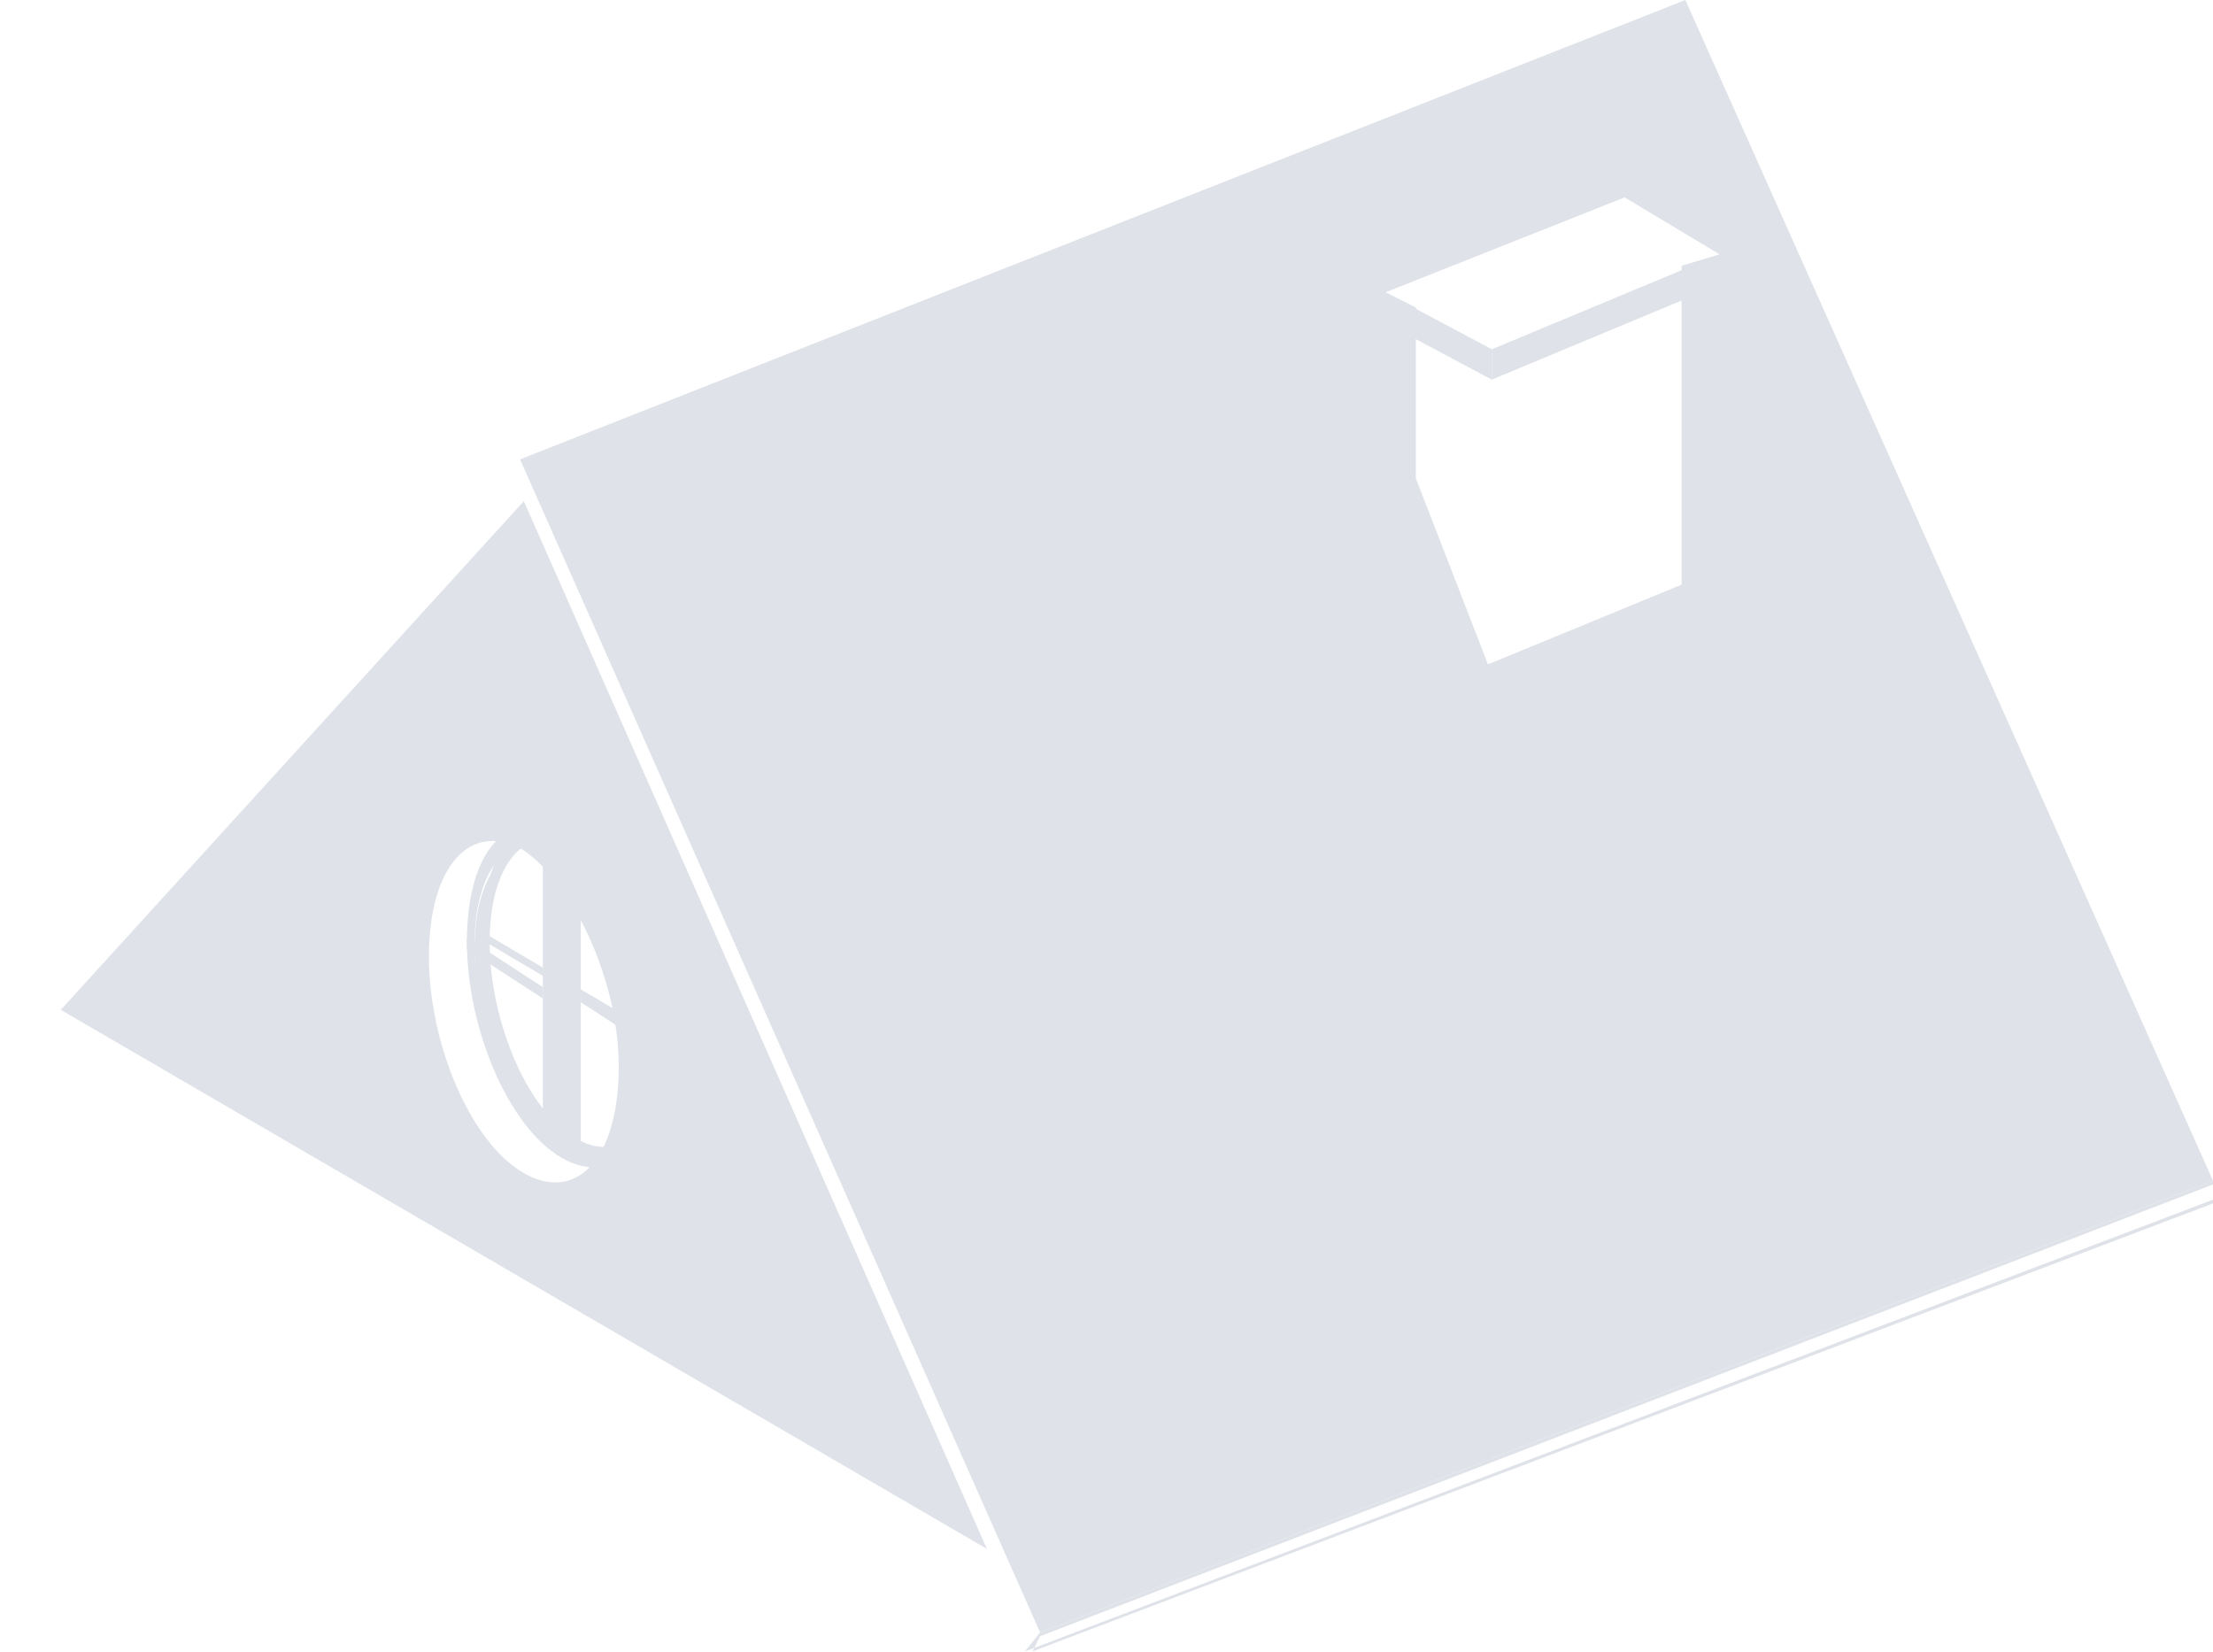
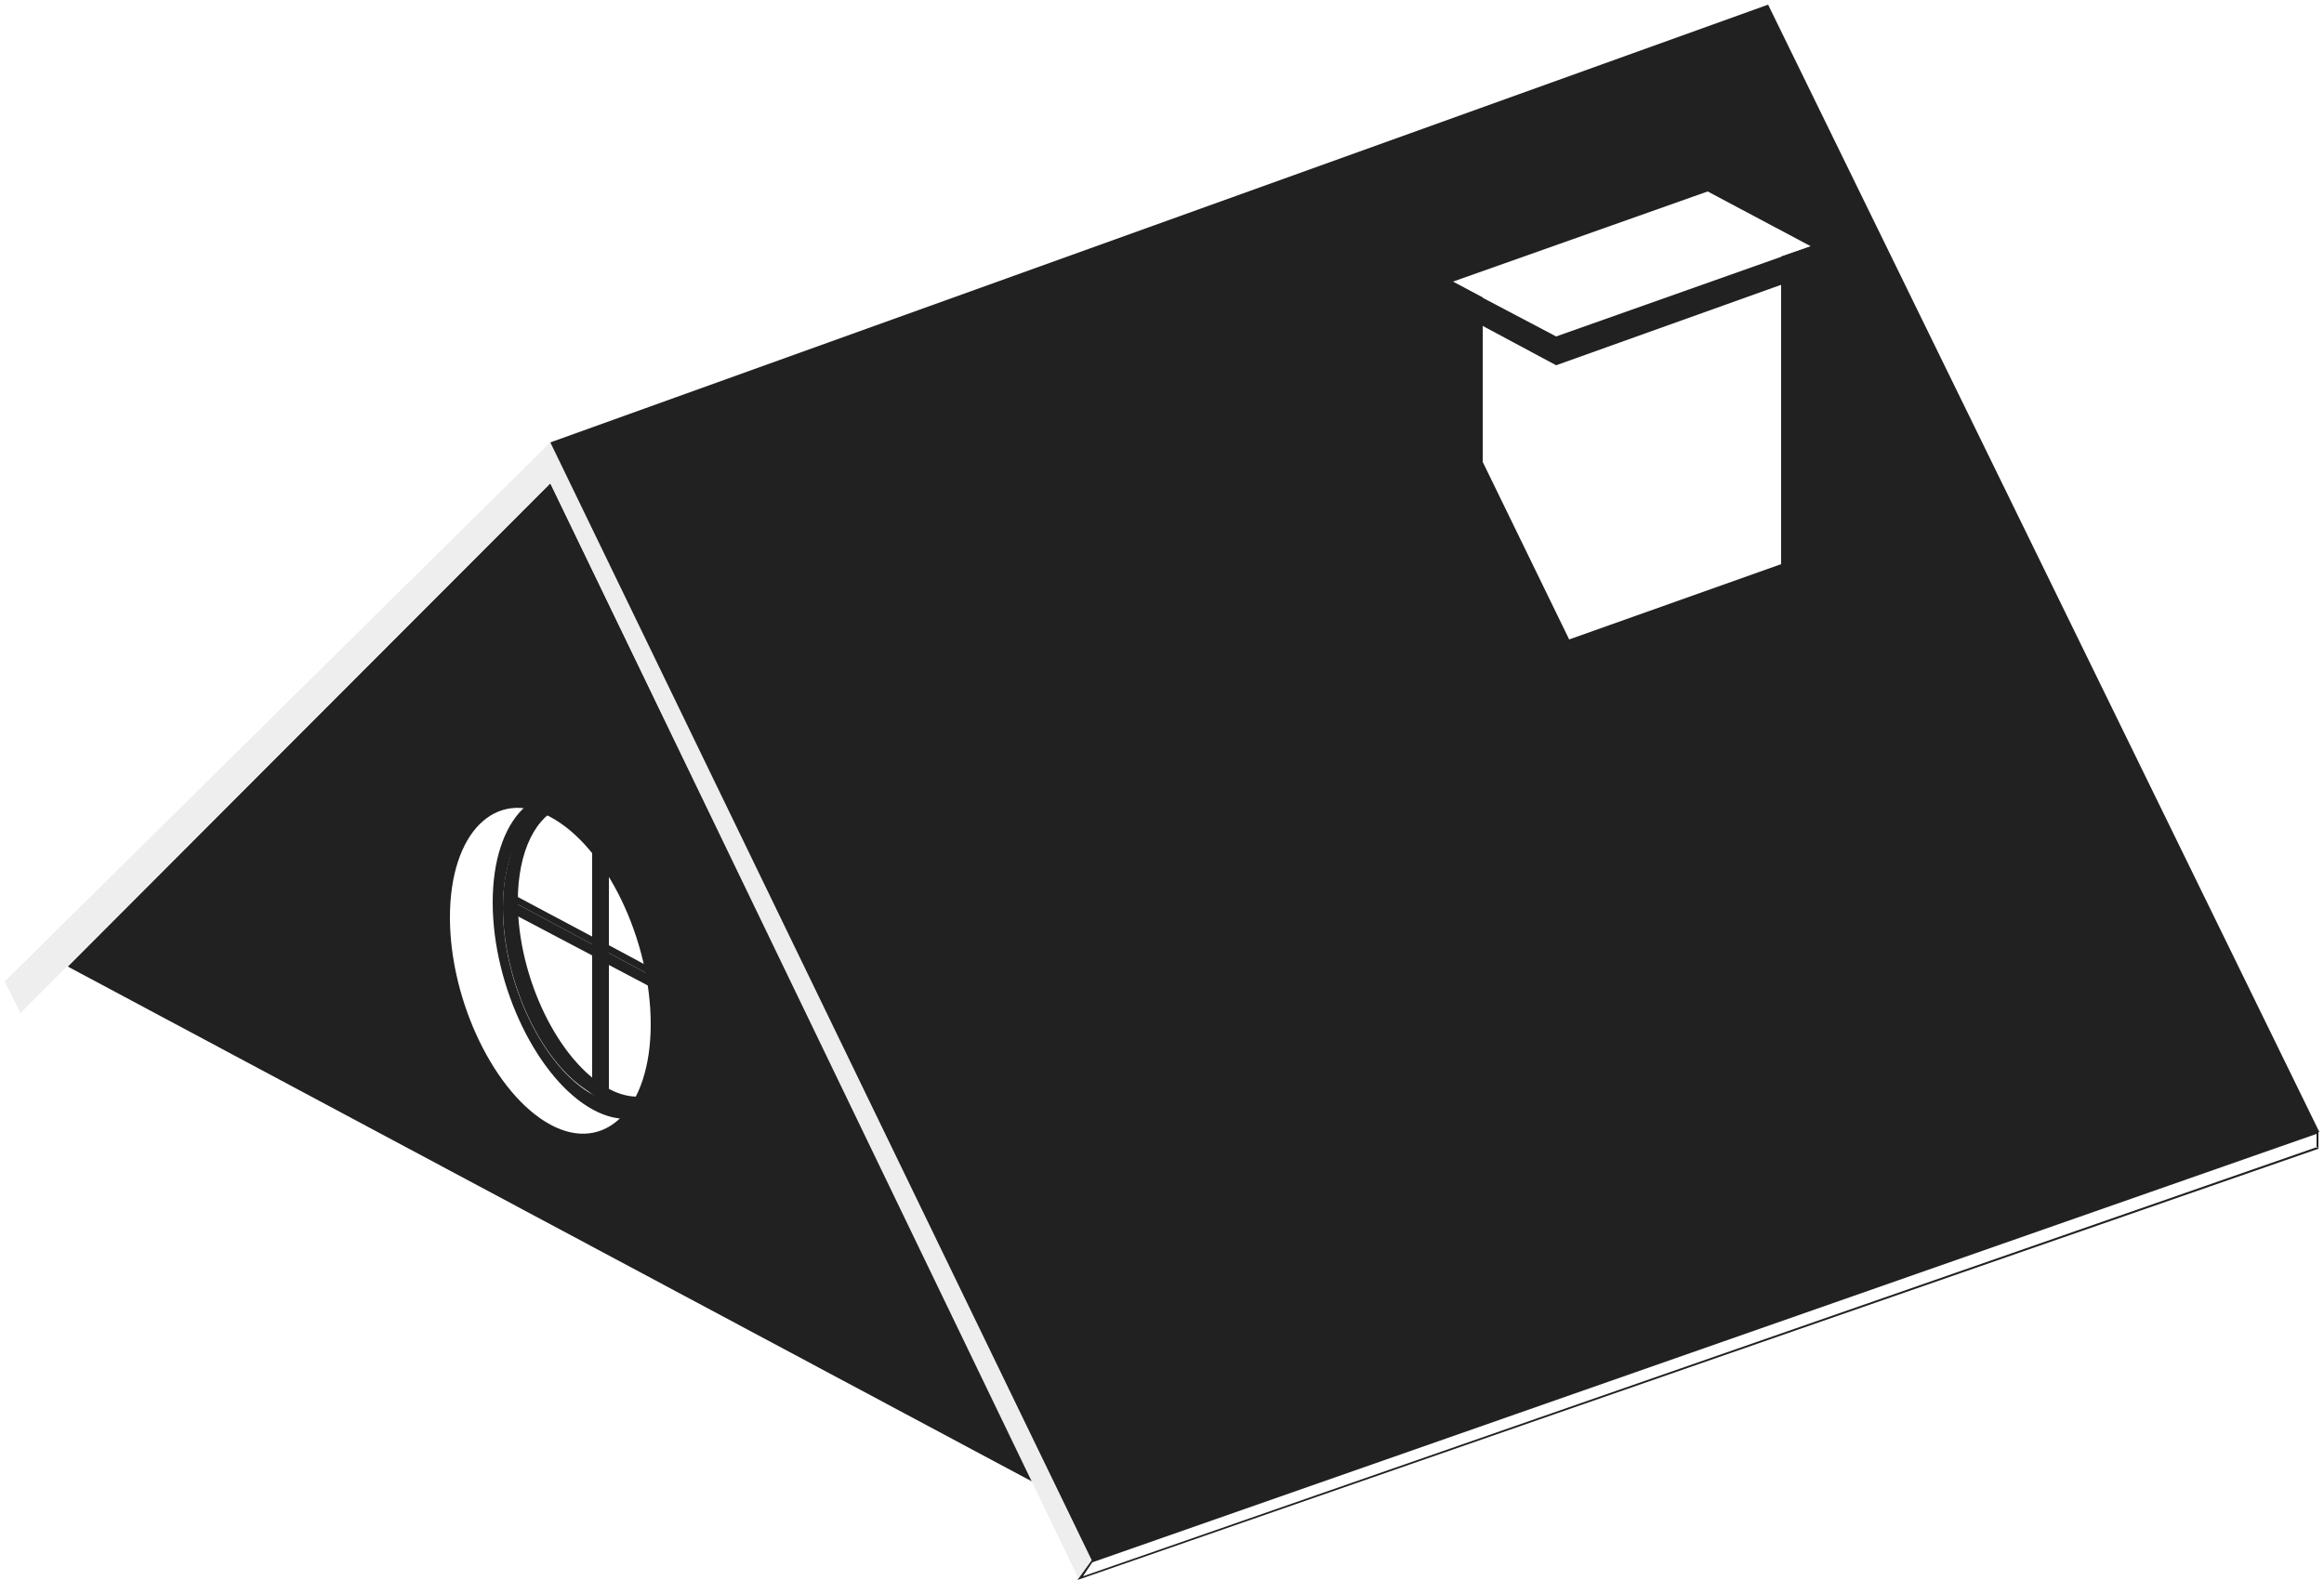
- <svg xmlns="http://www.w3.org/2000/svg" id="Layer_1" viewBox="0 0 58.3 43.5">
-   <style>.st0{fill:#dfe3e9}.st1{fill:none}</style>
-   <path class="st0" d="M15.2,21.9c-1.4-0.8-2.5,0.4-2.5,2.8s1.1,4.9,2.5,5.7c1.4,0.8,2.5-0.4,2.5-2.8C17.7,25.3,16.6,22.7,15.2,21.9z M15.2,30c-1.3-0.7-2.3-3.1-2.3-5.2c0-2.1,1-3.2,2.3-2.5c1.3,0.7,2.3,3.1,2.3,5.2C17.5,29.6,16.4,30.7,15.2,30z" />
-   <path class="st0" d="M13.7,22.3c-0.7,0.3-1.2,1.2-1.2,2.7c0,2.1,1,4.4,2.3,5.2c0.4,0.2,0.8,0.3,1.1,0.1l0.4-0.1 c-0.3,0.1-0.7,0.1-1.2-0.1c-1.3-0.7-2.3-3.1-2.3-5.2c0-1.4,0.5-2.4,1.1-2.7L13.7,22.3z" />
-   <path class="st0" d="M12.3 24.7L12.3 25 14.3 26.3 14.3 26z" />
-   <path class="st0" d="M12.8 24.6L15 25.9 14.8 26 12.6 24.7z" />
-   <path class="st0" d="M14.8 26.3L14.8 26 15 25.9 15 26.2z" />
-   <path class="st0" d="M15 22.3L15.2 22.4 15 22.5 14.8 22.4z" />
-   <path class="st0" d="M14.3 22.4L14.3 30 15.3 30.1 15.3 22.5z" />
-   <path class="st0" d="M15.3 30.1L15.3 22.5 15.3 22.4 15.3 30z" />
-   <g>
-     <path class="st0" d="M15.3 26.1L15.3 26.4 17.3 27.7 17.3 27.3z" />
-     <path class="st0" d="M15.2 26L17.4 27.3 17.2 27.3 15 26.1z" />
-     <path class="st0" d="M17.2 27.7L17.2 27.3 17.4 27.3 17.4 27.6z" />
+ <svg xmlns="http://www.w3.org/2000/svg" width="250" height="170" viewBox="0 0 250 170">
+   <g id="Page-1" fill="none" fill-rule="evenodd">
+     <g id="roofing_white_icon">
+       <g id="Group">
+         <g id="Shape" fill="#212121">
+           <path d="M12.3,1.7 C6.4,-1.5 1.5,3.4 1.5,12.5 C1.5,21.6 6.4,31.6 12.3,34.8 C18.2,38 23.1,33.1 23.1,24 C23.1,14.9 18.3,4.9 12.3,1.7 L12.3,1.7 Z M12.3,33.2 C7,30.3 2.6,21.3 2.6,13.1 C2.6,4.9 7,0.5 12.3,3.4 C17.6,6.2 22,15.3 22,23.5 C22.1,31.7 17.7,36.1 12.3,33.2 L12.3,33.2 Z" transform="translate(53 84)" />
+           <path d="M6,3.3 C3.1,4.3 1.1,8.1 1.1,13.6 C1.1,21.8 5.5,30.9 10.8,33.7 C12.6,34.6 14.2,34.8 15.7,34.3 L17.3,33.7 C15.9,34.2 14.2,34.1 12.4,33.1 C7.1,30.2 2.7,21.2 2.7,13 C2.7,7.5 4.7,3.7 7.6,2.7 L6,3.3 L6,3.3 Z" transform="translate(53 84)" />
+           <path d="M0.4,0.6 L0.4,1.9 L9.7,6.8 L9.7,5.6 L0.4,0.6 Z" transform="translate(54 96)" />
+           <path d="M1.3,0.3 L10.7,5.3 L9.7,5.6 L0.4,0.6 L1.3,0.3 Z" transform="translate(54 96)" />
+           <path d="M9.7,6.8 L9.7,5.6 L10.7,5.3 L10.7,6.5 L9.7,6.8 Z" transform="translate(54 96)" />
+           <path d="M1.7,0.2 L2.5,0.7 L1.5,1 L0.7,0.6 L1.7,0.2 Z" transform="translate(63 87)" />
+           <path d="M0.7,0.6 L0.7,30.4 L1.5,30.9 L1.5,1 L0.7,0.6 Z" transform="translate(63 87)" />
+           <path d="M1.5,30.9 L1.5,1 L2.5,0.7 L2.5,30.5 L1.5,30.9 Z" transform="translate(63 87)" />
+           <g>
+             <path d="M0.5,1 L0.5,2.3 L9.8,7.2 L9.8,6 L0.5,1 Z" transform="translate(64 101)" />
+             <path d="M1.5,0.7 L10.8,5.7 L9.8,6 L0.5,1 L1.5,0.7 Z" transform="translate(64 101)" />
+             <path d="M9.8,7.2 L9.8,6 L10.8,5.7 L10.8,6.9 L9.8,7.2 Z" transform="translate(64 101)" />
+           </g>
+           <path d="M10.8,2.3 C4.9,-0.9 0,4 0,13.1 C0,22.2 4.9,32.2 10.8,35.4 C16.7,38.6 21.6,33.7 21.6,24.6 C21.6,15.5 16.7,5.5 10.8,2.3 L10.8,2.3 Z M10.8,33.8 C5.5,30.9 1.1,21.9 1.1,13.7 C1.1,5.5 5.5,1.1 10.8,4 C16.1,6.8 20.5,15.9 20.5,24.1 C20.5,32.2 16.1,36.6 10.8,33.8 L10.8,33.8 Z" transform="translate(53 84)" />
+           <path d="M16.1,36 C19.3,34.9 21.5,30.7 21.5,24.5 C21.5,15.4 16.6,5.4 10.7,2.2 C8.8,1.2 7,1 5.5,1.5 L6.9,1 C8.5,0.4 10.3,0.6 12.3,1.6 C18.2,4.8 23.1,14.8 23.1,23.9 C23.1,30 20.9,34.2 17.7,35.4 L16.1,36 L16.1,36 Z" transform="translate(53 84)" />
+         </g>
+         <path d="M59.2,52 L111.2,159.5 L7.3,104 L59.2,52 L59.2,52 Z M59.2,87.9 C53.3,84.7 48.4,89.6 48.4,98.7 C48.4,107.8 53.3,117.8 59.2,121 C65.1,124.2 70,119.3 70,110.2 C70,101.1 65.2,91.1 59.2,87.9 L59.2,87.9 Z" id="Shape" fill="#212121" />
+         <path d="M249.3,123.5 L249.3,123.4 L116.5,169.6 L117.5,168.1 L249.2,122 L249.2,123.5 L249.3,123.5 L249.3,123.4 L249.3,123.5 L249.4,123.5 L249.4,121.8 L249.4,121.7 L117.4,167.9 L115.9,170 L249.4,123.6 L249.4,123.5 L249.3,123.5 Z" id="Shape" fill="#212121" />
+         <path d="M116,169.8 L59.2,52 L2.2,109 L0.5,105.6 L59.2,47.6 L117.4,167.9 L116,169.8 Z" id="Shape" fill="#EEE" />
+         <path d="M194.8,26.5 L167.4,36.2 L167.4,39.3 L194.8,29.5 L194.8,26.5 Z" id="Shape" fill="#212121" />
+         <path d="M167.4,36.2 L156.2,30.3 L156.2,33.3 L167.4,39.3 L167.4,36.2 Z" id="Shape" fill="#212121" />
+         <path d="M59.2,47.6 L190.2,0.5 L249.5,121.8 L117.5,168 L59.2,47.6 L59.2,47.6 Z M194.8,26.5 L183.7,20.6 L156.3,30.3 L159.5,32 L159.5,49.7 L168.8,68.8 L191.6,60.7 L191.6,27.6 L194.8,26.5 L194.8,26.5 Z" id="Shape" fill="#212121" />
+       </g>
+     </g>
  </g>
-   <path class="st0" d="M14.8,22c-1.4-0.8-2.5,0.4-2.5,2.8c0,2.3,1.1,4.9,2.5,5.7c1.4,0.8,2.5-0.4,2.5-2.8 C17.3,25.4,16.2,22.8,14.8,22z M14.8,30.1c-1.3-0.7-2.3-3.1-2.3-5.2c0-2.1,1-3.2,2.3-2.5c1.3,0.7,2.3,3.1,2.3,5.2 C17.1,29.7,16.1,30.8,14.8,30.1z" />
-   <path class="st0" d="M16.1,30.7c0.8-0.3,1.3-1.4,1.3-2.9c0-2.3-1.1-4.9-2.5-5.7c-0.4-0.3-0.9-0.3-1.2-0.2l0.3-0.1 c0.4-0.1,0.8-0.1,1.3,0.2c1.4,0.8,2.5,3.4,2.5,5.7c0,1.6-0.5,2.6-1.3,2.9L16.1,30.7z" />
-   <path class="st0" d="M13.8,13.2l12.2,27.6L1.6,26.6L13.8,13.2z M13.8,22.4c-1.4-0.8-2.5,0.4-2.5,2.8c0,2.3,1.1,4.9,2.5,5.7 c1.4,0.8,2.5-0.4,2.5-2.8C16.3,25.8,15.1,23.3,13.8,22.4z" />
-   <path class="st0" d="M58.3 31.9L58.3 31.7 27.2 43.5 27.4 43.1 58.3 31.2 58.3 31.9 58.3 31.9 58.3 31.9 58.3 31.9 58.3 31.9 58.3 31.1 58.3 31.1 27.4 43 27 43.5 58.3 31.6 58.3 31.9z" />
-   <path class="st1" d="M27 43.5L13.7 13.2 0.4 27.8 0 27 13.7 12.1 27.4 43z" />
-   <path class="st0" d="M45.3 6.7L39.3 9.2 39.3 10 45.3 7.5z" />
-   <path class="st0" d="M39.3 9.2L36.3 7.6 36.3 8.4 39.3 10z" />
-   <path class="st0" d="M13.7,12.1L44.4,0l13.9,31.1L27.4,43L13.7,12.1z M45.3,6.7l-2.5-1.5l-6.3,2.5l0.8,0.4v4.5l1.9,4.9l5.1-2.1V7 L45.3,6.7z" />
</svg>
